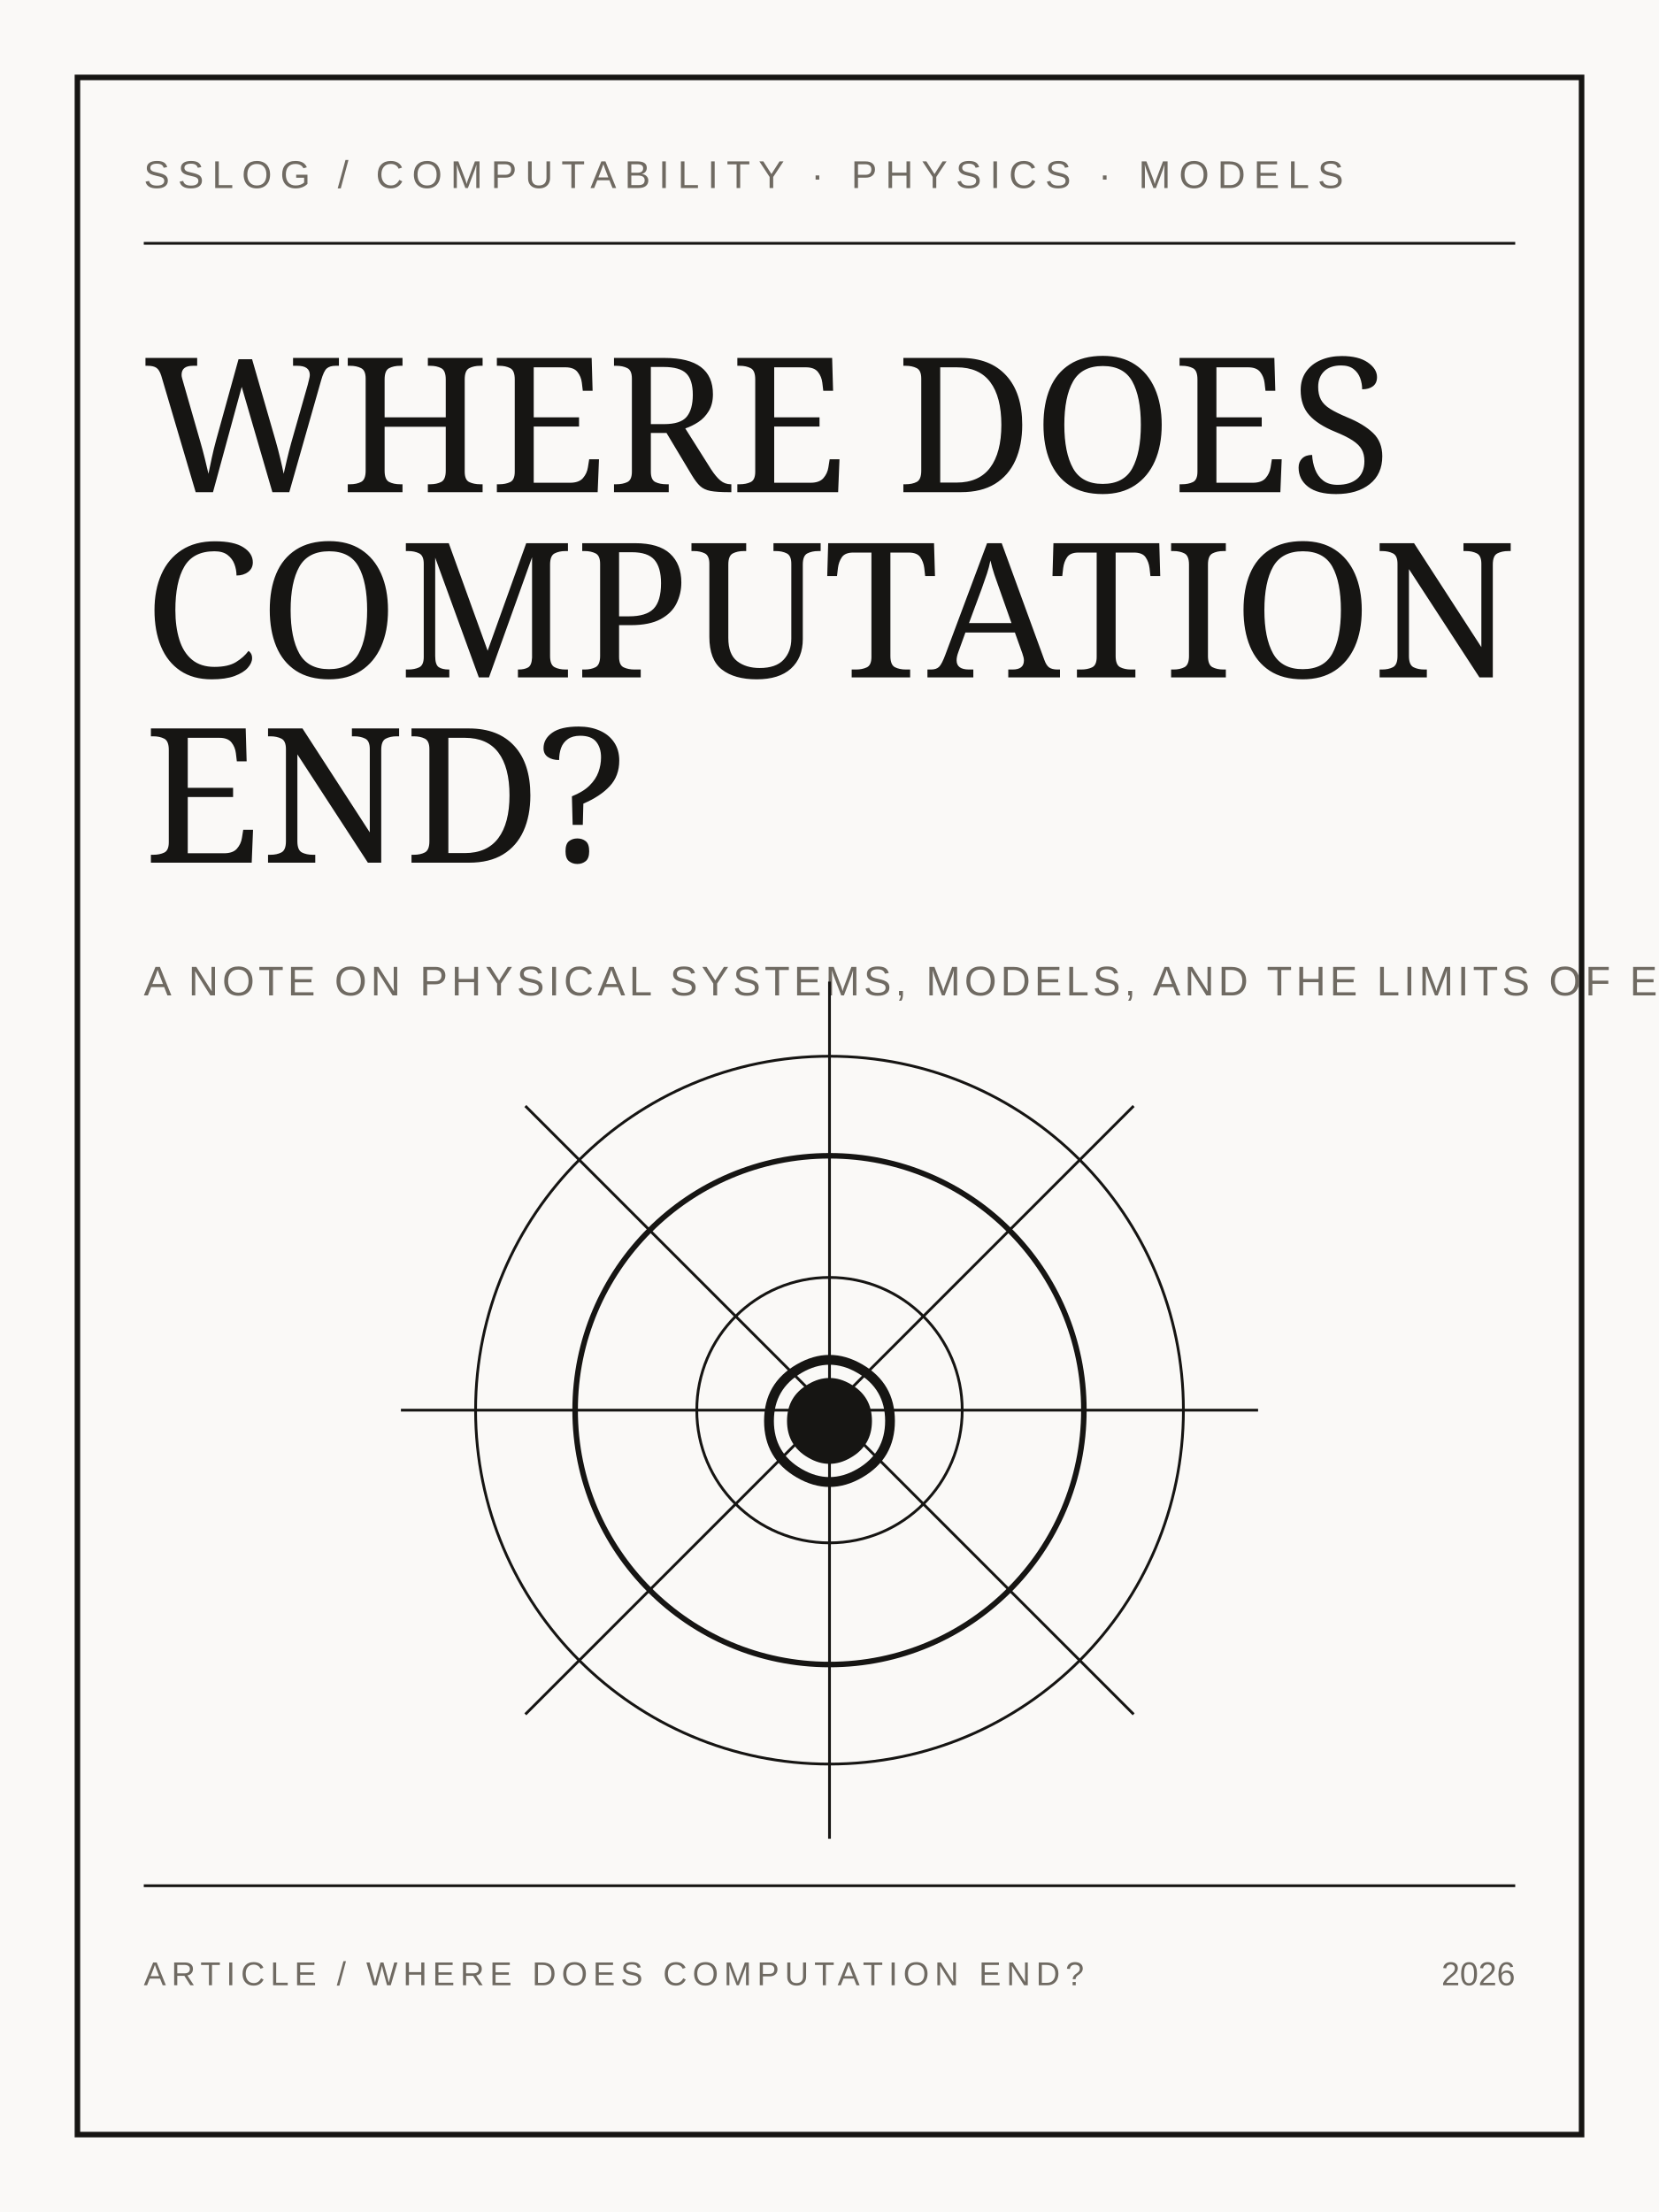
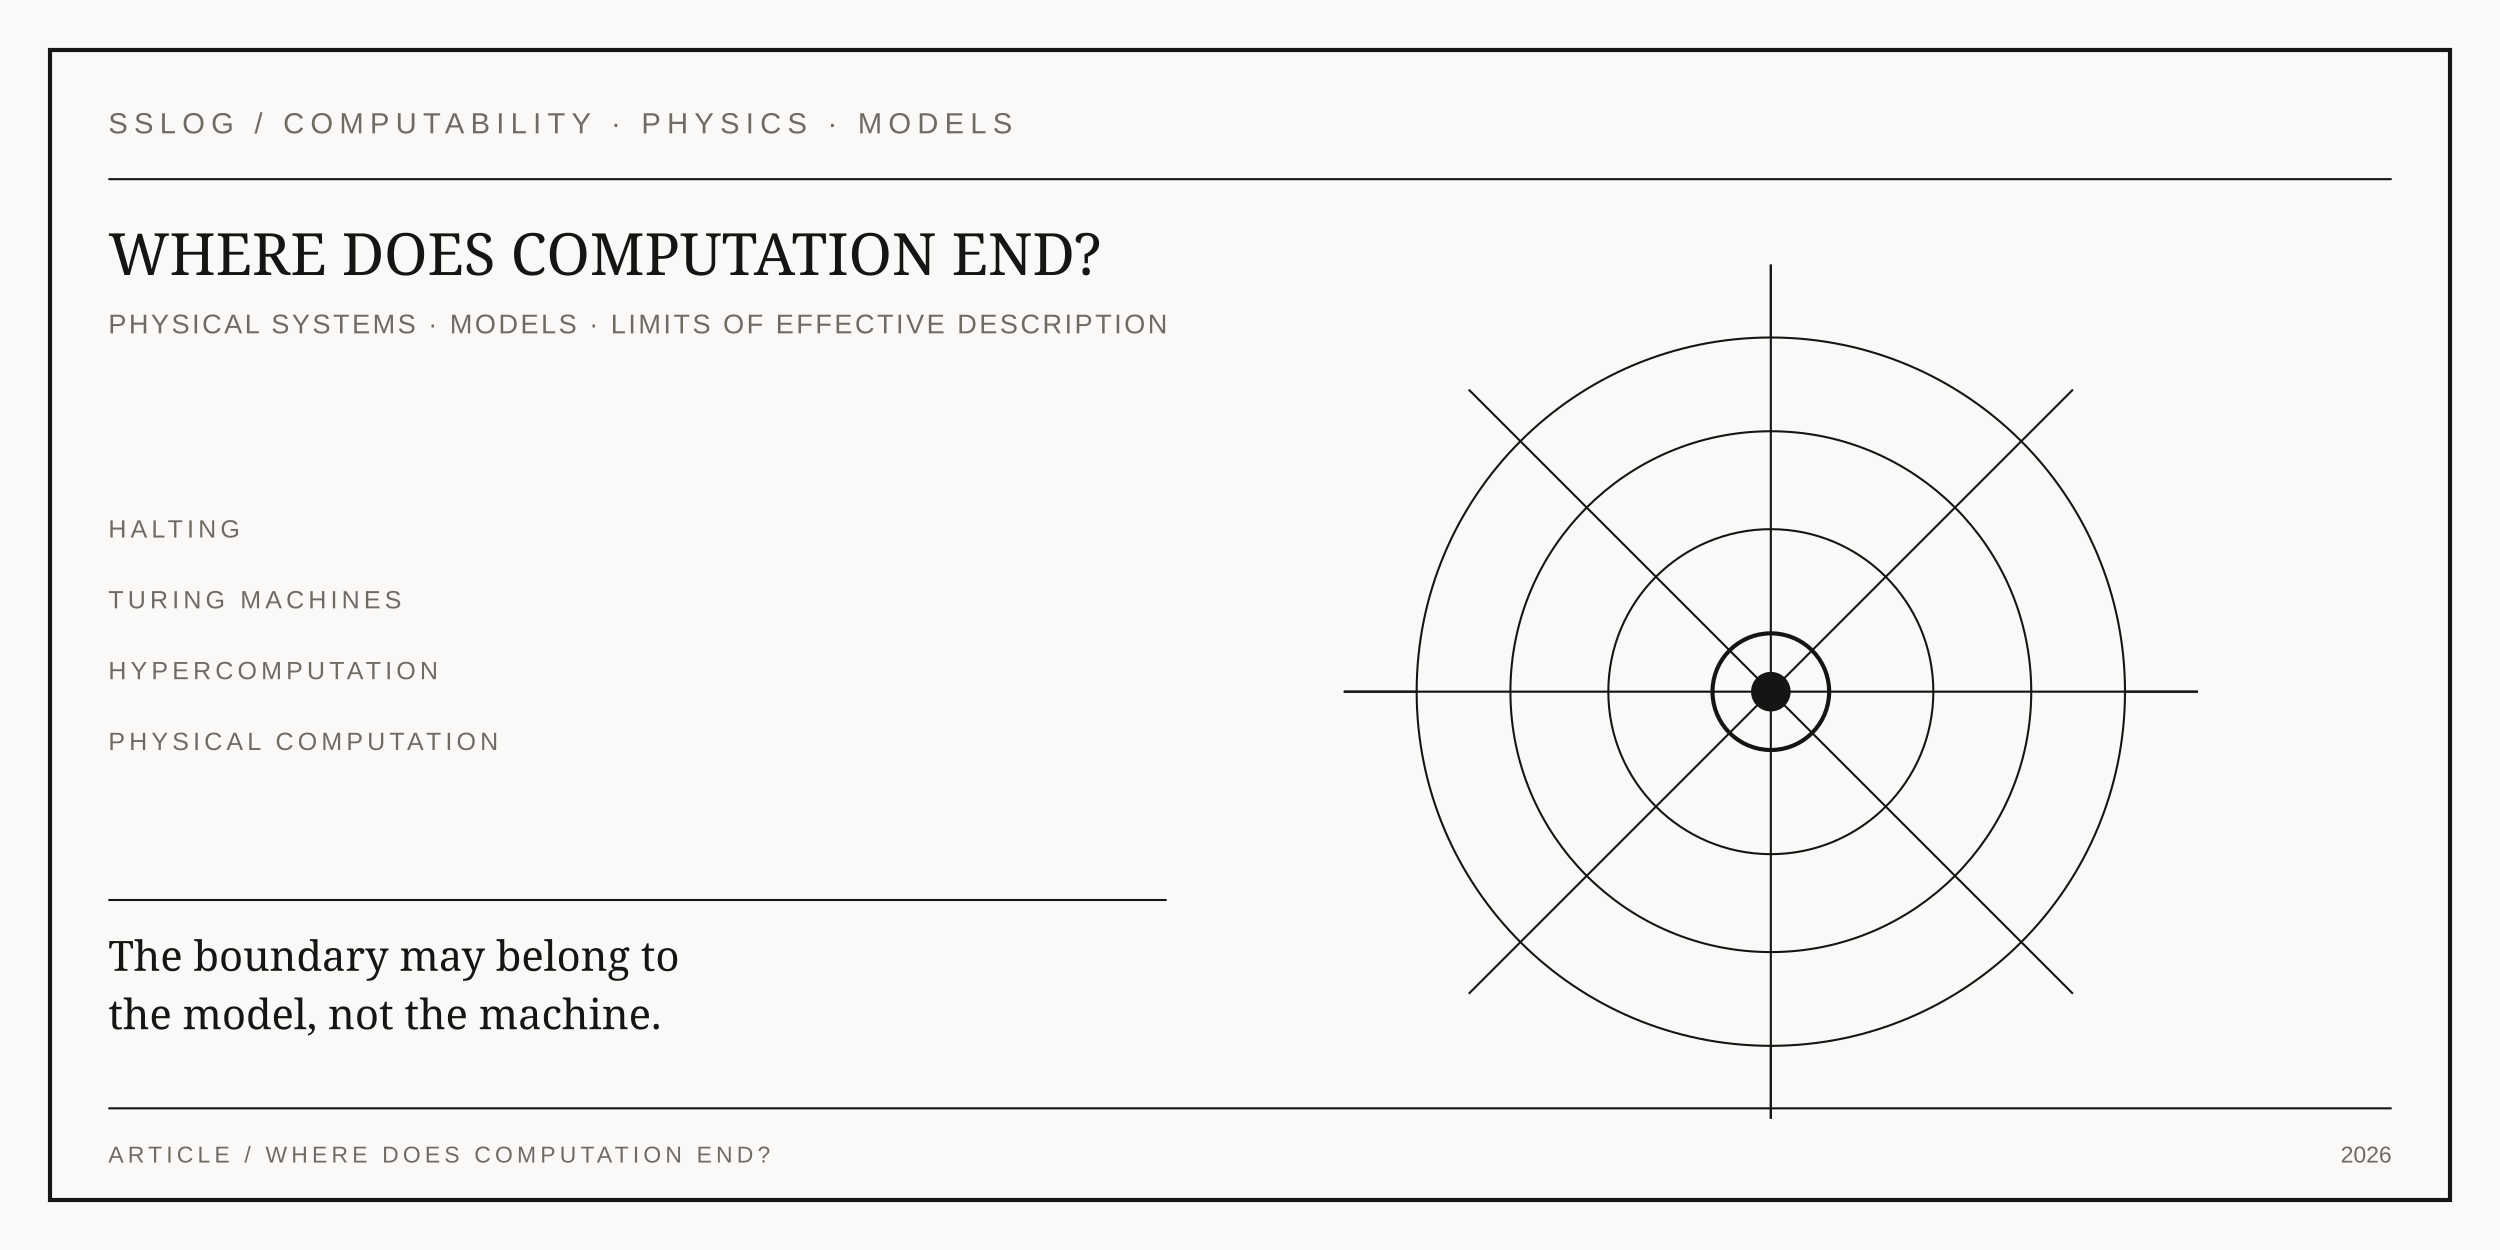
- <svg xmlns="http://www.w3.org/2000/svg" viewBox="0 0 600 800">
-   <rect width="600" height="800" fill="#faf9f7" />
-   <rect x="28" y="28" width="544" height="744" fill="none" stroke="#161513" stroke-width="2" />
-   <text x="52" y="68" font-family="Arial,sans-serif" font-size="14" letter-spacing="3" fill="#6f6a62">SSLOG / COMPUTABILITY · PHYSICS · MODELS</text>
-   <line x1="52" y1="88" x2="548" y2="88" stroke="#161513" />
-   <text x="52" y="178" font-family="Georgia,serif" font-size="68" fill="#161513">WHERE DOES</text>
-   <text x="52" y="245" font-family="Georgia,serif" font-size="68" fill="#161513">COMPUTATION</text>
-   <text x="52" y="312" font-family="Georgia,serif" font-size="68" fill="#161513">END?</text>
-   <text x="52" y="360" font-family="Arial,sans-serif" font-size="15" letter-spacing="1.4" fill="#6f6a62">A NOTE ON PHYSICAL SYSTEMS, MODELS, AND THE LIMITS OF EFFECTIVE DESCRIPTION.</text>
-   <g transform="translate(300 510)" fill="none" stroke="#161513">
-     <circle r="128" />
-     <circle r="92" stroke-width="2" />
-     <circle r="48" />
-     <path d="M-155 0H155M0-155V155M-110-110L110 110M110-110L-110 110" />
-     <text x="0" y="20" text-anchor="middle" font-family="Georgia,serif" font-size="62" fill="#161513" stroke="none">◉</text>
+ <svg xmlns="http://www.w3.org/2000/svg" viewBox="0 0 1200 600">
+   <rect width="1200" height="600" fill="#faf9f7" />
+   <rect x="24" y="24" width="1152" height="552" fill="none" stroke="#161513" stroke-width="2" />
+   <text x="52" y="64" font-family="Arial,sans-serif" font-size="14" letter-spacing="3" fill="#6f6a62">SSLOG / COMPUTABILITY · PHYSICS · MODELS</text>
+   <line x1="52" y1="86" x2="1148" y2="86" stroke="#161513" />
+   <text x="52" y="132" font-family="Georgia,serif" font-size="28" fill="#161513">WHERE DOES COMPUTATION END?</text>
+   <text x="52" y="160" font-family="Arial,sans-serif" font-size="13" letter-spacing="1.2" fill="#6f6a62">PHYSICAL SYSTEMS · MODELS · LIMITS OF EFFECTIVE DESCRIPTION</text>
+   <g transform="translate(850 332)" fill="none" stroke="#161513">
+     <circle r="170" />
+     <circle r="125" />
+     <circle r="78" />
+     <circle r="28" stroke-width="2" />
+     <path d="M-205 0H205M0-205V205M-145-145L145 145M145-145L-145 145" />
+     <circle r="9" fill="#161513" />
+     <path d="M0-205L0-170M205 0L170 0M0 205L0 170M-205 0L-170 0" />
  </g>
-   <line x1="52" y1="682" x2="548" y2="682" stroke="#161513" />
-   <text x="52" y="718" font-family="Arial,sans-serif" font-size="12" letter-spacing="2" fill="#6f6a62">ARTICLE / WHERE DOES COMPUTATION END?</text>
-   <text x="548" y="718" text-anchor="end" font-family="Arial,sans-serif" font-size="12" fill="#6f6a62">2026</text>
+   <g fill="#6f6a62" font-family="Arial,sans-serif" font-size="12" letter-spacing="2">
+     <text x="52" y="258">HALTING</text>
+     <text x="52" y="292">TURING MACHINES</text>
+     <text x="52" y="326">HYPERCOMPUTATION</text>
+     <text x="52" y="360">PHYSICAL COMPUTATION</text>
+   </g>
+   <line x1="52" y1="432" x2="560" y2="432" stroke="#161513" />
+   <text x="52" y="466" font-family="Georgia,serif" font-size="20" fill="#161513">The boundary may belong to</text>
+   <text x="52" y="494" font-family="Georgia,serif" font-size="20" fill="#161513">the model, not the machine.</text>
+   <line x1="52" y1="532" x2="1148" y2="532" stroke="#161513" />
+   <text x="52" y="558" font-family="Arial,sans-serif" font-size="11" letter-spacing="2" fill="#6f6a62">ARTICLE / WHERE DOES COMPUTATION END?</text>
+   <text x="1148" y="558" text-anchor="end" font-family="Arial,sans-serif" font-size="11" fill="#6f6a62">2026</text>
</svg>
